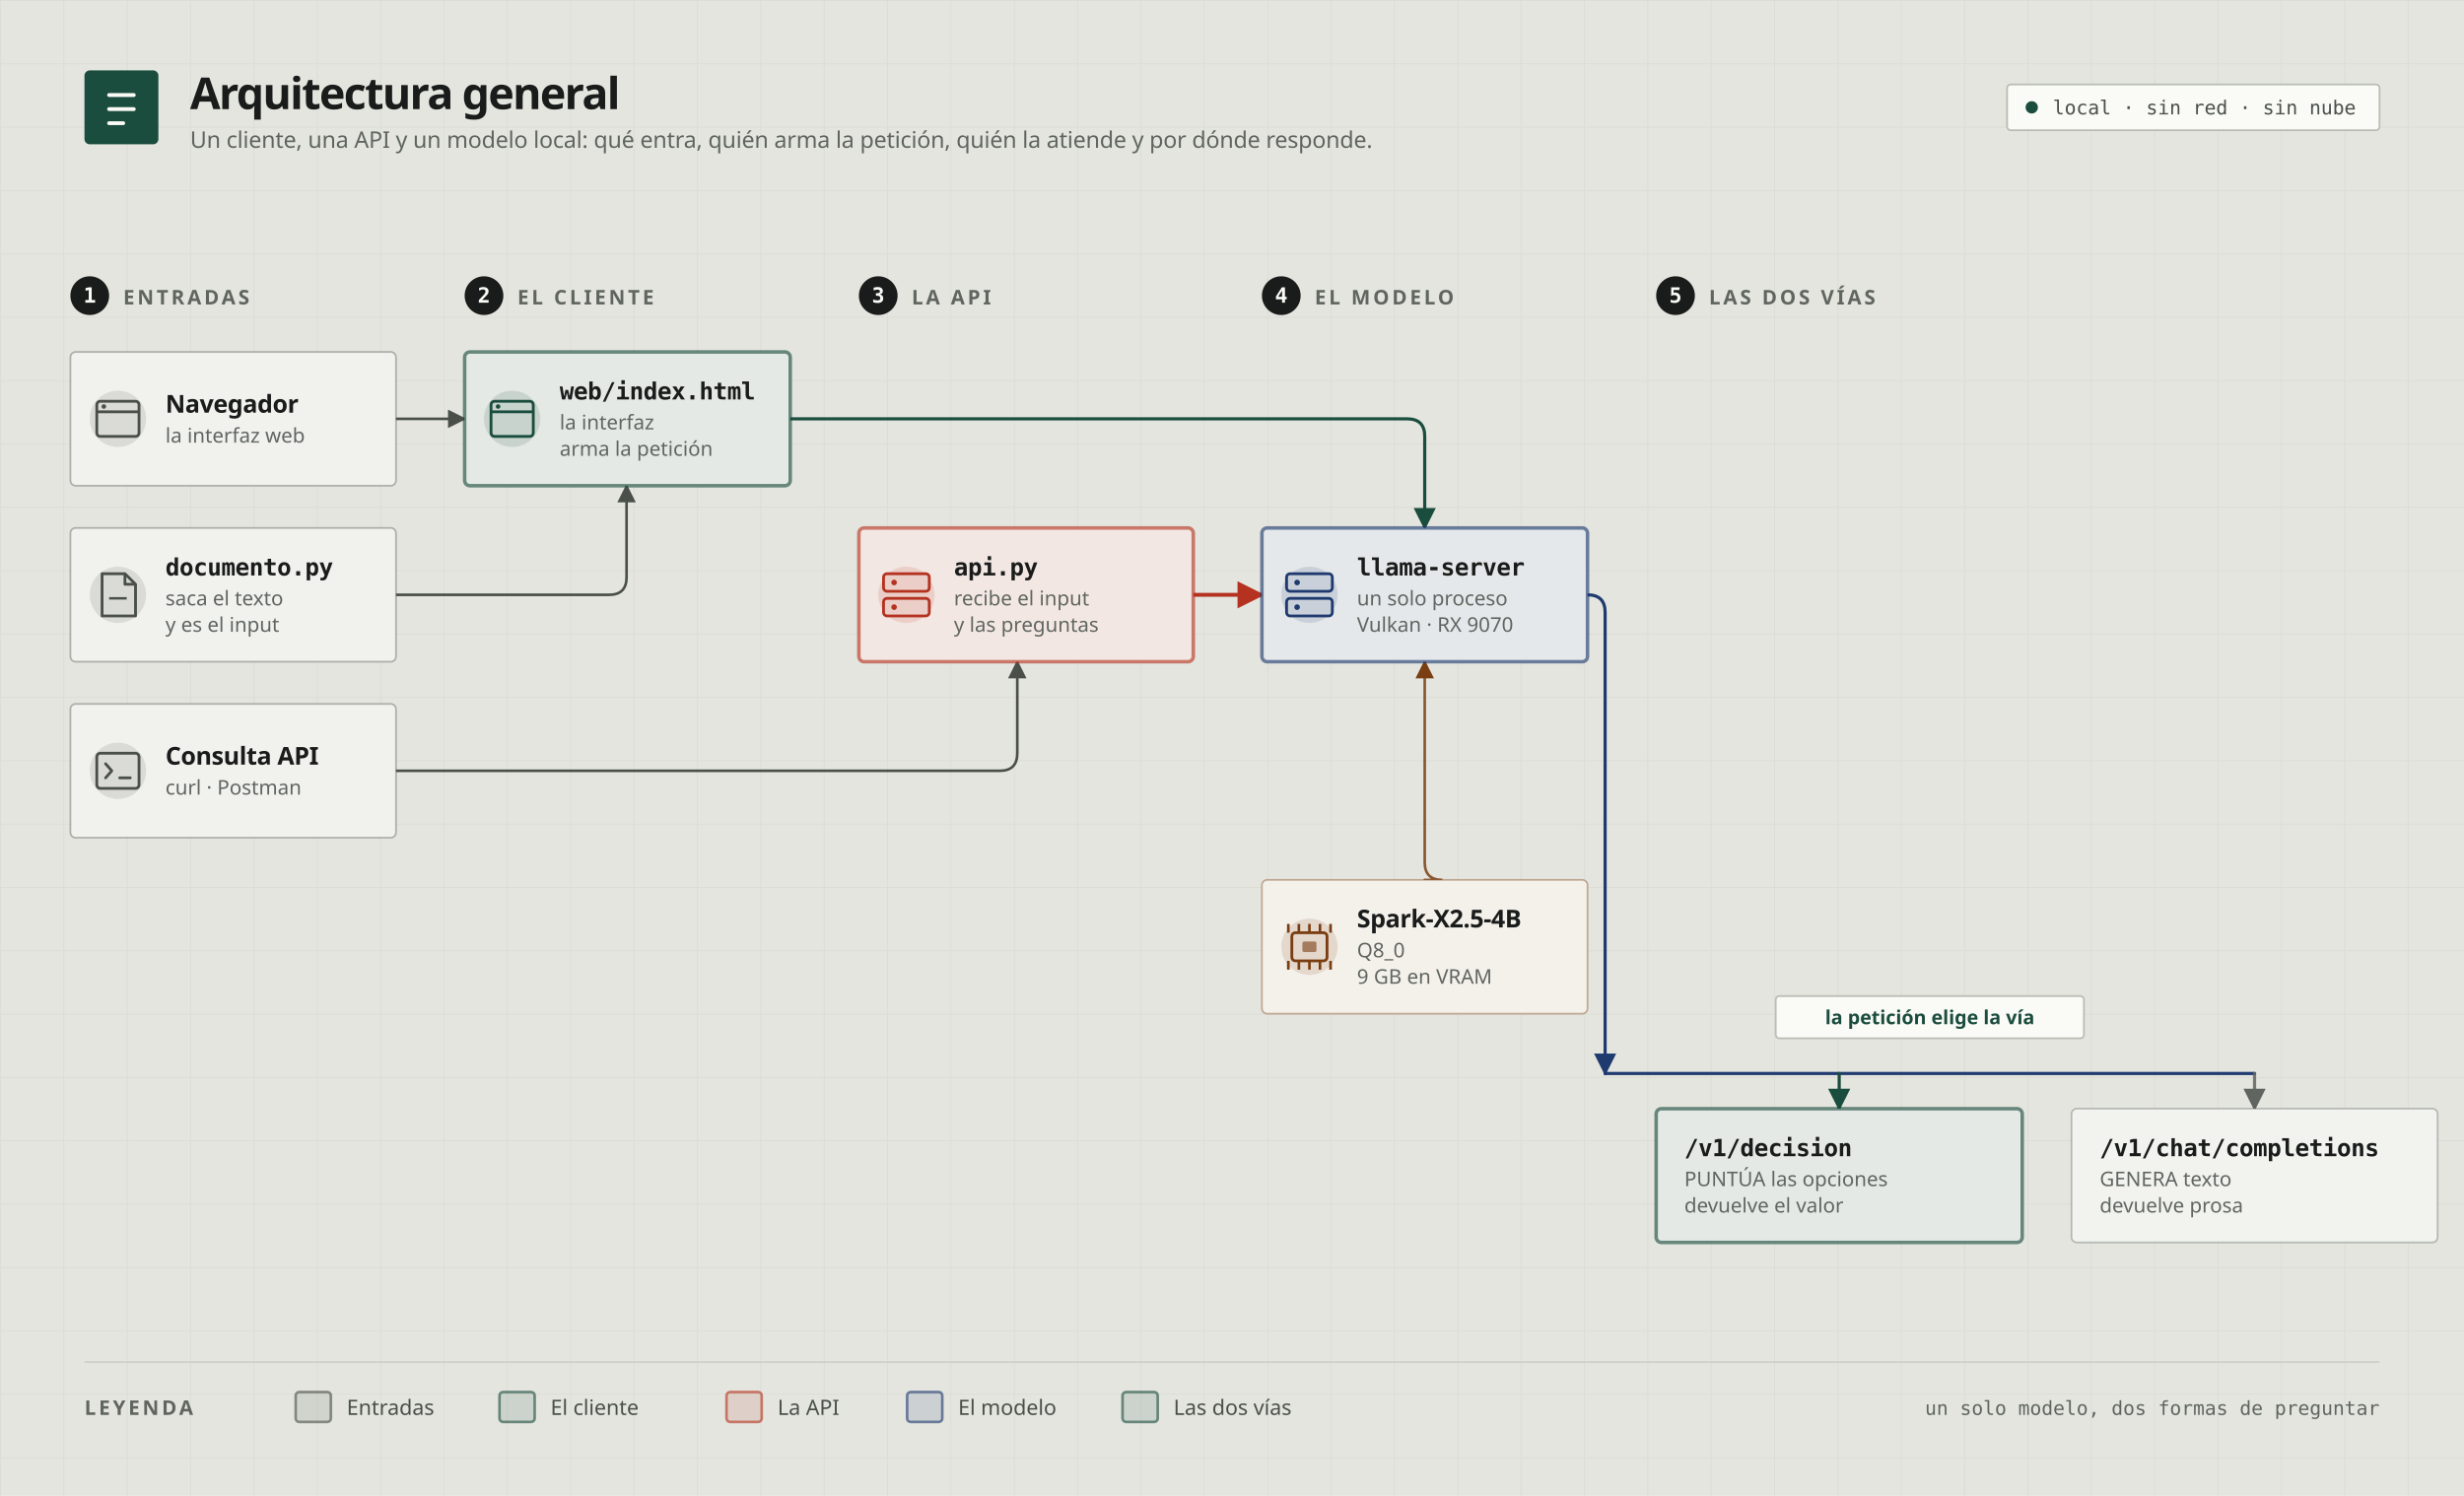
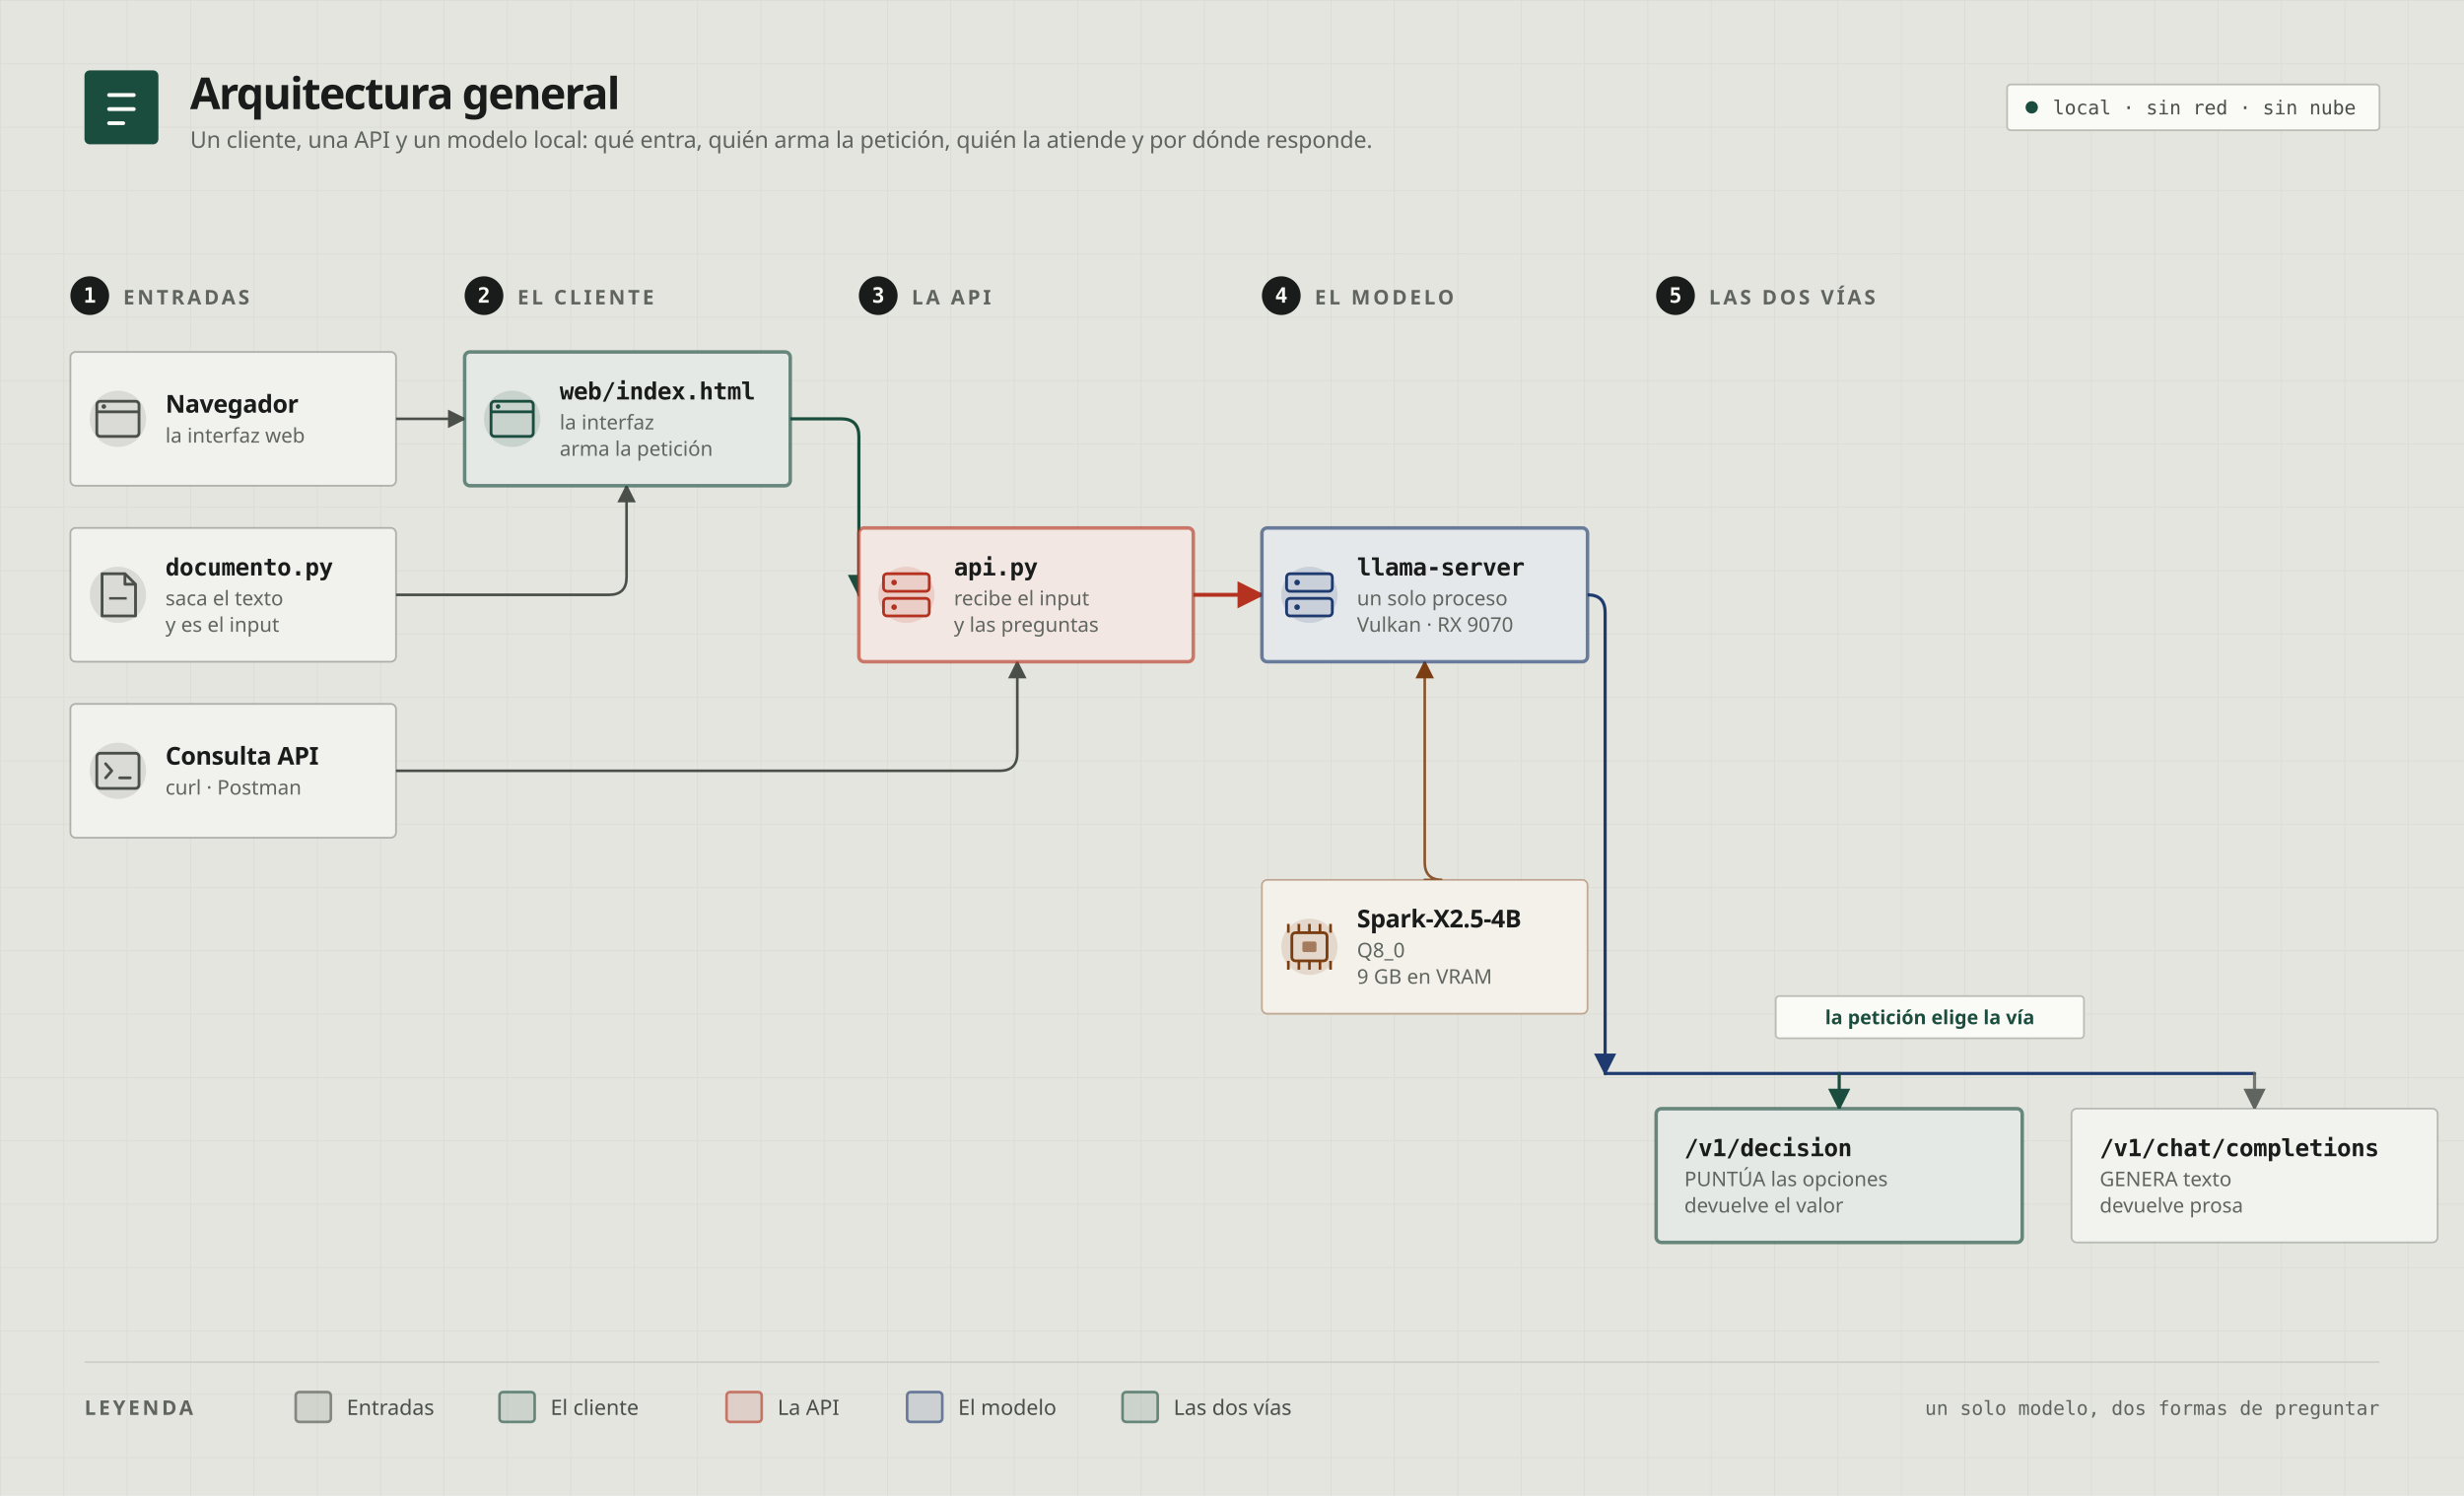
<svg xmlns="http://www.w3.org/2000/svg" viewBox="0 0 1400 850" width="1400" height="850">
  <rect x="0" y="0" width="1400" height="850" fill="#FAFAF7" />
  <defs>
    <pattern id="reticula" width="36" height="36" patternUnits="userSpaceOnUse">
      <path d="M0 0v36M0 0h36" stroke="#CFD1C9" stroke-opacity="0.42" stroke-width="1" />
    </pattern>
    <marker id="punta-1B4D3E" viewBox="0 0 10 10" refX="9" refY="5" markerWidth="7" markerHeight="7" orient="auto-start-reverse">
      <path d="M 0 0 L 10 5 L 0 10 z" fill="#1B4D3E" />
    </marker>
    <marker id="punta-606560" viewBox="0 0 10 10" refX="9" refY="5" markerWidth="7" markerHeight="7" orient="auto-start-reverse">
      <path d="M 0 0 L 10 5 L 0 10 z" fill="#606560" />
    </marker>
    <marker id="punta-4A4F49" viewBox="0 0 10 10" refX="9" refY="5" markerWidth="7" markerHeight="7" orient="auto-start-reverse">
      <path d="M 0 0 L 10 5 L 0 10 z" fill="#4A4F49" />
    </marker>
    <marker id="punta-B4321F" viewBox="0 0 10 10" refX="9" refY="5" markerWidth="7" markerHeight="7" orient="auto-start-reverse">
      <path d="M 0 0 L 10 5 L 0 10 z" fill="#B4321F" />
    </marker>
    <marker id="punta-1E3A6E" viewBox="0 0 10 10" refX="9" refY="5" markerWidth="7" markerHeight="7" orient="auto-start-reverse">
      <path d="M 0 0 L 10 5 L 0 10 z" fill="#1E3A6E" />
    </marker>
    <marker id="punta-7A3E12" viewBox="0 0 10 10" refX="9" refY="5" markerWidth="7" markerHeight="7" orient="auto-start-reverse">
      <path d="M 0 0 L 10 5 L 0 10 z" fill="#7A3E12" />
    </marker>
    <marker id="punta-1A1C1B" viewBox="0 0 10 10" refX="9" refY="5" markerWidth="7" markerHeight="7" orient="auto-start-reverse">
      <path d="M 0 0 L 10 5 L 0 10 z" fill="#1A1C1B" />
    </marker>
  </defs>
  <rect width="1400" height="850" fill="#E4E5DF" />
  <rect width="1400" height="850" fill="url(#reticula)" />
  <rect x="48" y="40" width="42" height="42" rx="3" fill="#1B4D3E" />
  <path d="M 62 54 h 14 M 62 62 h 14 M 62 70 h 8" stroke="#FAFAF7" stroke-width="2.2" stroke-linecap="round" />
  <text x="108" y="62" font-family="Bahnschrift, Segoe UI Variable, Segoe UI, system-ui, sans-serif" font-size="25" font-weight="600" letter-spacing="-0.9" fill="#1A1C1B">Arquitectura general</text>
  <text x="108" y="84" font-family="Bahnschrift, Segoe UI Variable, Segoe UI, system-ui, sans-serif" font-size="13" letter-spacing="-0.1" fill="#606560">Un cliente, una API y un modelo local: qué entra, quién arma la petición, quién la atiende y por dónde responde.</text>
  <rect x="1140.4" y="48" width="211.6" height="26" rx="2" fill="#FAFAF7" stroke="#B9BDB3" stroke-width="1" />
  <circle cx="1154.4" cy="61" r="3.5" fill="#1B4D3E" />
  <text x="1166.4" y="65" font-family="Consolas, ui-monospace, SFMono-Regular, Menlo, monospace" font-size="11" fill="#4A4F49">local · sin red · sin nube</text>
  <circle cx="51" cy="168" r="11" fill="#1A1C1B" />
  <text x="51" y="172" text-anchor="middle" font-family="Consolas, ui-monospace, SFMono-Regular, Menlo, monospace" font-size="12" font-weight="600" fill="#FAFAF7">1</text>
  <text x="70" y="173" font-family="Bahnschrift, Segoe UI Variable, Segoe UI, system-ui, sans-serif" font-size="11.5" font-weight="600" letter-spacing="1.6" fill="#606560">ENTRADAS</text>
  <circle cx="275" cy="168" r="11" fill="#1A1C1B" />
  <text x="275" y="172" text-anchor="middle" font-family="Consolas, ui-monospace, SFMono-Regular, Menlo, monospace" font-size="12" font-weight="600" fill="#FAFAF7">2</text>
  <text x="294" y="173" font-family="Bahnschrift, Segoe UI Variable, Segoe UI, system-ui, sans-serif" font-size="11.5" font-weight="600" letter-spacing="1.6" fill="#606560">EL CLIENTE</text>
  <circle cx="499" cy="168" r="11" fill="#1A1C1B" />
  <text x="499" y="172" text-anchor="middle" font-family="Consolas, ui-monospace, SFMono-Regular, Menlo, monospace" font-size="12" font-weight="600" fill="#FAFAF7">3</text>
  <text x="518" y="173" font-family="Bahnschrift, Segoe UI Variable, Segoe UI, system-ui, sans-serif" font-size="11.5" font-weight="600" letter-spacing="1.6" fill="#606560">LA API</text>
  <circle cx="728" cy="168" r="11" fill="#1A1C1B" />
  <text x="728" y="172" text-anchor="middle" font-family="Consolas, ui-monospace, SFMono-Regular, Menlo, monospace" font-size="12" font-weight="600" fill="#FAFAF7">4</text>
  <text x="747" y="173" font-family="Bahnschrift, Segoe UI Variable, Segoe UI, system-ui, sans-serif" font-size="11.5" font-weight="600" letter-spacing="1.6" fill="#606560">EL MODELO</text>
  <circle cx="952" cy="168" r="11" fill="#1A1C1B" />
  <text x="952" y="172" text-anchor="middle" font-family="Consolas, ui-monospace, SFMono-Regular, Menlo, monospace" font-size="12" font-weight="600" fill="#FAFAF7">5</text>
  <text x="971" y="173" font-family="Bahnschrift, Segoe UI Variable, Segoe UI, system-ui, sans-serif" font-size="11.5" font-weight="600" letter-spacing="1.6" fill="#606560">LAS DOS VÍAS</text>
  <line x1="225" y1="238.0" x2="264" y2="238.0" stroke="#4A4F49" stroke-opacity="1.0" stroke-width="1.5" stroke-linecap="round" marker-end="url(#punta-4A4F49)" />
  <path d="M 225 338.0 L 346 338.0 Q 356 338.0 356 328.0 L 356 276" fill="none" stroke="#4A4F49" stroke-opacity="1.0" stroke-width="1.5" stroke-linecap="round" marker-end="url(#punta-4A4F49)" />
  <path d="M 225 438.0 L 568 438.0 Q 578 438.0 578 428.0 L 578 376" fill="none" stroke="#4A4F49" stroke-opacity="1.0" stroke-width="1.5" stroke-linecap="round" marker-end="url(#punta-4A4F49)" />
-   <path d="M 449 238.0 L 799.5 238.0 Q 809.5 238.0 809.5 248.0 L 809.5 300" fill="none" stroke="#1B4D3E" stroke-opacity="1.0" stroke-width="1.8" stroke-linecap="round" marker-end="url(#punta-1B4D3E)" />
+   <path d="M 449 238.0 L 478 238.0 Q 488 238.0 488 248.0 L 488 338.0" fill="none" stroke="#1B4D3E" stroke-opacity="1.0" stroke-width="1.8" stroke-linecap="round" marker-end="url(#punta-1B4D3E)" />
  <line x1="678" y1="338.0" x2="717" y2="338.0" stroke="#B4321F" stroke-opacity="1.0" stroke-width="2.2" stroke-linecap="round" marker-end="url(#punta-B4321F)" />
  <path d="M 809.5 500 L 819.5 500 Q 809.5 500 809.5 490 L 809.5 376" fill="none" stroke="#7A3E12" stroke-opacity="0.85" stroke-width="1.5" stroke-linecap="round" marker-end="url(#punta-7A3E12)" />
  <path d="M 902 338.0 L 902 338.0 Q 912 338.0 912 348.0 L 912 610" fill="none" stroke="#1E3A6E" stroke-opacity="1.0" stroke-width="1.8" stroke-linecap="round" marker-end="url(#punta-1E3A6E)" />
  <line x1="912" y1="610" x2="1281.0" y2="610" stroke="#1E3A6E" stroke-width="1.8" stroke-linecap="round" />
  <line x1="1045.0" y1="610" x2="1045.0" y2="630" stroke="#1B4D3E" stroke-opacity="1.0" stroke-width="1.8" stroke-linecap="round" marker-end="url(#punta-1B4D3E)" />
  <line x1="1281.0" y1="610" x2="1281.0" y2="630" stroke="#606560" stroke-opacity="0.85" stroke-width="1.8" stroke-linecap="round" marker-end="url(#punta-606560)" />
  <rect x="40" y="200" width="185" height="76" rx="3" fill="#FAFAF7" stroke="#4A4F49" stroke-opacity="0.38" stroke-width="1" />
  <rect x="40" y="200" width="185" height="76" rx="3" fill="#4A4F49" fill-opacity="0.05" />
  <circle cx="67" cy="238.0" r="16" fill="#4A4F49" fill-opacity="0.14" />
  <rect x="55" y="228.0" width="24" height="20" rx="2" fill="none" stroke="#4A4F49" stroke-width="1.6" />
  <line x1="55" y1="234.0" x2="79" y2="234.0" stroke="#4A4F49" stroke-width="1.6" />
  <circle cx="59" cy="231.0" r="1.3" fill="#4A4F49" />
  <text x="94" y="234.5" font-family="Bahnschrift, Segoe UI Variable, Segoe UI, system-ui, sans-serif" font-size="14" font-weight="600" letter-spacing="-0.2" fill="#1A1C1B">Navegador</text>
  <text x="94" y="251.5" font-family="Bahnschrift, Segoe UI Variable, Segoe UI, system-ui, sans-serif" font-size="11.5" fill="#606560">la interfaz web</text>
  <rect x="40" y="300" width="185" height="76" rx="3" fill="#FAFAF7" stroke="#4A4F49" stroke-opacity="0.38" stroke-width="1" />
  <rect x="40" y="300" width="185" height="76" rx="3" fill="#4A4F49" fill-opacity="0.05" />
  <circle cx="67" cy="338.0" r="16" fill="#4A4F49" fill-opacity="0.14" />
  <path d="M 58 326.0 h 13 l 6 6 v 18 h -19 z" fill="none" stroke="#4A4F49" stroke-width="1.6" stroke-linejoin="round" />
  <path d="M 71 326.0 v 6 h 6" fill="none" stroke="#4A4F49" stroke-width="1.6" stroke-linejoin="round" />
  <line x1="62" y1="340.0" x2="72" y2="340.0" stroke="#4A4F49" stroke-width="1.4" />
  <text x="94" y="327.0" font-family="Consolas, ui-monospace, SFMono-Regular, Menlo, monospace" font-size="13.5" font-weight="600" letter-spacing="-0.2" fill="#1A1C1B">documento.py</text>
  <text x="94" y="344.0" font-family="Bahnschrift, Segoe UI Variable, Segoe UI, system-ui, sans-serif" font-size="11.5" fill="#606560">saca el texto</text>
  <text x="94" y="359.0" font-family="Bahnschrift, Segoe UI Variable, Segoe UI, system-ui, sans-serif" font-size="11.5" fill="#606560">y es el input</text>
  <rect x="40" y="400" width="185" height="76" rx="3" fill="#FAFAF7" stroke="#4A4F49" stroke-opacity="0.38" stroke-width="1" />
  <rect x="40" y="400" width="185" height="76" rx="3" fill="#4A4F49" fill-opacity="0.05" />
  <circle cx="67" cy="438.0" r="16" fill="#4A4F49" fill-opacity="0.14" />
  <rect x="55" y="428.0" width="24" height="20" rx="2" fill="none" stroke="#4A4F49" stroke-width="1.6" />
  <path d="M 60 434.0 l 3.5 4 l -3.5 4" fill="none" stroke="#4A4F49" stroke-width="1.6" stroke-linecap="round" stroke-linejoin="round" />
  <line x1="68" y1="442.0" x2="74" y2="442.0" stroke="#4A4F49" stroke-width="1.6" stroke-linecap="round" />
  <text x="94" y="434.5" font-family="Bahnschrift, Segoe UI Variable, Segoe UI, system-ui, sans-serif" font-size="14" font-weight="600" letter-spacing="-0.2" fill="#1A1C1B">Consulta API</text>
  <text x="94" y="451.5" font-family="Bahnschrift, Segoe UI Variable, Segoe UI, system-ui, sans-serif" font-size="11.5" fill="#606560">curl · Postman</text>
  <rect x="264" y="200" width="185" height="76" rx="3" fill="#FAFAF7" stroke="#1B4D3E" stroke-opacity="0.62" stroke-width="2" />
  <rect x="264" y="200" width="185" height="76" rx="3" fill="#1B4D3E" fill-opacity="0.09" />
  <circle cx="291" cy="238.0" r="16" fill="#1B4D3E" fill-opacity="0.14" />
  <rect x="279" y="228.0" width="24" height="20" rx="2" fill="none" stroke="#1B4D3E" stroke-width="1.6" />
  <line x1="279" y1="234.0" x2="303" y2="234.0" stroke="#1B4D3E" stroke-width="1.6" />
  <circle cx="283" cy="231.0" r="1.3" fill="#1B4D3E" />
  <text x="318" y="227.0" font-family="Consolas, ui-monospace, SFMono-Regular, Menlo, monospace" font-size="13.5" font-weight="600" letter-spacing="-0.2" fill="#1A1C1B">web/index.html</text>
  <text x="318" y="244.0" font-family="Bahnschrift, Segoe UI Variable, Segoe UI, system-ui, sans-serif" font-size="11.5" fill="#606560">la interfaz</text>
  <text x="318" y="259.0" font-family="Bahnschrift, Segoe UI Variable, Segoe UI, system-ui, sans-serif" font-size="11.5" fill="#606560">arma la petición</text>
  <rect x="488" y="300" width="190" height="76" rx="3" fill="#FAFAF7" stroke="#B4321F" stroke-opacity="0.62" stroke-width="2" />
  <rect x="488" y="300" width="190" height="76" rx="3" fill="#B4321F" fill-opacity="0.09" />
  <circle cx="515" cy="338.0" r="16" fill="#B4321F" fill-opacity="0.14" />
  <rect x="502" y="326.0" width="26" height="10" rx="2" fill="none" stroke="#B4321F" stroke-width="1.6" />
  <rect x="502" y="340.0" width="26" height="10" rx="2" fill="none" stroke="#B4321F" stroke-width="1.6" />
  <circle cx="508" cy="331.0" r="1.6" fill="#B4321F" />
  <circle cx="508" cy="345.0" r="1.6" fill="#B4321F" />
  <text x="542" y="327.0" font-family="Consolas, ui-monospace, SFMono-Regular, Menlo, monospace" font-size="13.5" font-weight="600" letter-spacing="-0.2" fill="#1A1C1B">api.py</text>
  <text x="542" y="344.0" font-family="Bahnschrift, Segoe UI Variable, Segoe UI, system-ui, sans-serif" font-size="11.5" fill="#606560">recibe el input</text>
  <text x="542" y="359.0" font-family="Bahnschrift, Segoe UI Variable, Segoe UI, system-ui, sans-serif" font-size="11.5" fill="#606560">y las preguntas</text>
  <rect x="717" y="300" width="185" height="76" rx="3" fill="#FAFAF7" stroke="#1E3A6E" stroke-opacity="0.62" stroke-width="2" />
  <rect x="717" y="300" width="185" height="76" rx="3" fill="#1E3A6E" fill-opacity="0.09" />
  <circle cx="744" cy="338.0" r="16" fill="#1E3A6E" fill-opacity="0.14" />
  <rect x="731" y="326.0" width="26" height="10" rx="2" fill="none" stroke="#1E3A6E" stroke-width="1.6" />
  <rect x="731" y="340.0" width="26" height="10" rx="2" fill="none" stroke="#1E3A6E" stroke-width="1.6" />
  <circle cx="737" cy="331.0" r="1.6" fill="#1E3A6E" />
  <circle cx="737" cy="345.0" r="1.6" fill="#1E3A6E" />
  <text x="771" y="327.0" font-family="Consolas, ui-monospace, SFMono-Regular, Menlo, monospace" font-size="13.5" font-weight="600" letter-spacing="-0.2" fill="#1A1C1B">llama-server</text>
  <text x="771" y="344.0" font-family="Bahnschrift, Segoe UI Variable, Segoe UI, system-ui, sans-serif" font-size="11.5" fill="#606560">un solo proceso</text>
  <text x="771" y="359.0" font-family="Bahnschrift, Segoe UI Variable, Segoe UI, system-ui, sans-serif" font-size="11.5" fill="#606560">Vulkan · RX 9070</text>
  <rect x="717" y="500" width="185" height="76" rx="3" fill="#FAFAF7" stroke="#7A3E12" stroke-opacity="0.38" stroke-width="1" />
  <rect x="717" y="500" width="185" height="76" rx="3" fill="#7A3E12" fill-opacity="0.05" />
  <circle cx="744" cy="538.0" r="16" fill="#7A3E12" fill-opacity="0.14" />
  <line x1="732" y1="525.0" x2="732" y2="530.0" stroke="#7A3E12" stroke-width="1.5" />
  <line x1="732" y1="546.0" x2="732" y2="551.0" stroke="#7A3E12" stroke-width="1.5" />
  <line x1="738" y1="525.0" x2="738" y2="530.0" stroke="#7A3E12" stroke-width="1.5" />
  <line x1="738" y1="546.0" x2="738" y2="551.0" stroke="#7A3E12" stroke-width="1.5" />
  <line x1="744" y1="525.0" x2="744" y2="530.0" stroke="#7A3E12" stroke-width="1.5" />
  <line x1="744" y1="546.0" x2="744" y2="551.0" stroke="#7A3E12" stroke-width="1.5" />
  <line x1="750" y1="525.0" x2="750" y2="530.0" stroke="#7A3E12" stroke-width="1.5" />
  <line x1="750" y1="546.0" x2="750" y2="551.0" stroke="#7A3E12" stroke-width="1.5" />
  <line x1="756" y1="525.0" x2="756" y2="530.0" stroke="#7A3E12" stroke-width="1.5" />
  <line x1="756" y1="546.0" x2="756" y2="551.0" stroke="#7A3E12" stroke-width="1.5" />
  <rect x="734" y="530.0" width="20" height="16" rx="2" fill="none" stroke="#7A3E12" stroke-width="1.6" />
  <rect x="740" y="535.0" width="8" height="6" rx="1" fill="#7A3E12" opacity="0.6" />
  <text x="771" y="527.0" font-family="Bahnschrift, Segoe UI Variable, Segoe UI, system-ui, sans-serif" font-size="14" font-weight="600" letter-spacing="-0.2" fill="#1A1C1B">Spark-X2.5-4B</text>
  <text x="771" y="544.0" font-family="Bahnschrift, Segoe UI Variable, Segoe UI, system-ui, sans-serif" font-size="11.5" fill="#606560">Q8_0</text>
  <text x="771" y="559.0" font-family="Bahnschrift, Segoe UI Variable, Segoe UI, system-ui, sans-serif" font-size="11.5" fill="#606560">9 GB en VRAM</text>
  <rect x="941" y="630" width="208" height="76" rx="3" fill="#FAFAF7" stroke="#1B4D3E" stroke-opacity="0.62" stroke-width="2" />
  <rect x="941" y="630" width="208" height="76" rx="3" fill="#1B4D3E" fill-opacity="0.09" />
  <text x="957" y="657.0" font-family="Consolas, ui-monospace, SFMono-Regular, Menlo, monospace" font-size="13.5" font-weight="600" letter-spacing="-0.2" fill="#1A1C1B">/v1/decision</text>
  <text x="957" y="674.0" font-family="Bahnschrift, Segoe UI Variable, Segoe UI, system-ui, sans-serif" font-size="11.5" fill="#606560">PUNTÚA las opciones</text>
  <text x="957" y="689.0" font-family="Bahnschrift, Segoe UI Variable, Segoe UI, system-ui, sans-serif" font-size="11.5" fill="#606560">devuelve el valor</text>
  <rect x="1177" y="630" width="208" height="76" rx="3" fill="#FAFAF7" stroke="#606560" stroke-opacity="0.38" stroke-width="1" />
  <rect x="1177" y="630" width="208" height="76" rx="3" fill="#606560" fill-opacity="0.05" />
  <text x="1193" y="657.0" font-family="Consolas, ui-monospace, SFMono-Regular, Menlo, monospace" font-size="13.5" font-weight="600" letter-spacing="-0.2" fill="#1A1C1B">/v1/chat/completions</text>
  <text x="1193" y="674.0" font-family="Bahnschrift, Segoe UI Variable, Segoe UI, system-ui, sans-serif" font-size="11.5" fill="#606560">GENERA texto</text>
  <text x="1193" y="689.0" font-family="Bahnschrift, Segoe UI Variable, Segoe UI, system-ui, sans-serif" font-size="11.5" fill="#606560">devuelve prosa</text>
  <rect x="1008.94" y="566" width="175.12" height="24" rx="2" fill="#FAFAF7" stroke="#B9BDB3" stroke-width="1" />
  <text x="1096.5" y="582" text-anchor="middle" font-family="Bahnschrift, Segoe UI Variable, Segoe UI, system-ui, sans-serif" font-size="11" font-weight="600" fill="#1B4D3E">la petición elige la vía</text>
  <line x1="48" y1="774" x2="1352" y2="774" stroke="#CFD1C9" stroke-width="1" />
  <text x="48" y="804" font-family="Bahnschrift, Segoe UI Variable, Segoe UI, system-ui, sans-serif" font-size="11.5" font-weight="600" letter-spacing="1.6" fill="#606560">LEYENDA</text>
  <rect x="168" y="791" width="20" height="17" rx="2" fill="#4A4F49" fill-opacity="0.12" stroke="#4A4F49" stroke-opacity="0.6" stroke-width="1.5" />
  <text x="197" y="804" font-family="Bahnschrift, Segoe UI Variable, Segoe UI, system-ui, sans-serif" font-size="12" fill="#4A4F49">Entradas</text>
  <rect x="283.8" y="791" width="20" height="17" rx="2" fill="#1B4D3E" fill-opacity="0.12" stroke="#1B4D3E" stroke-opacity="0.6" stroke-width="1.5" />
  <text x="312.8" y="804" font-family="Bahnschrift, Segoe UI Variable, Segoe UI, system-ui, sans-serif" font-size="12" fill="#4A4F49">El cliente</text>
  <rect x="412.8" y="791" width="20" height="17" rx="2" fill="#B4321F" fill-opacity="0.12" stroke="#B4321F" stroke-opacity="0.6" stroke-width="1.5" />
  <text x="441.8" y="804" font-family="Bahnschrift, Segoe UI Variable, Segoe UI, system-ui, sans-serif" font-size="12" fill="#4A4F49">La API</text>
  <rect x="515.4" y="791" width="20" height="17" rx="2" fill="#1E3A6E" fill-opacity="0.12" stroke="#1E3A6E" stroke-opacity="0.6" stroke-width="1.5" />
  <text x="544.4" y="804" font-family="Bahnschrift, Segoe UI Variable, Segoe UI, system-ui, sans-serif" font-size="12" fill="#4A4F49">El modelo</text>
  <rect x="637.8" y="791" width="20" height="17" rx="2" fill="#1B4D3E" fill-opacity="0.12" stroke="#1B4D3E" stroke-opacity="0.6" stroke-width="1.5" />
  <text x="666.8" y="804" font-family="Bahnschrift, Segoe UI Variable, Segoe UI, system-ui, sans-serif" font-size="12" fill="#4A4F49">Las dos vías</text>
  <text x="1352" y="804" text-anchor="end" font-family="Consolas, ui-monospace, SFMono-Regular, Menlo, monospace" font-size="11" fill="#606560">un solo modelo, dos formas de preguntar</text>
</svg>
